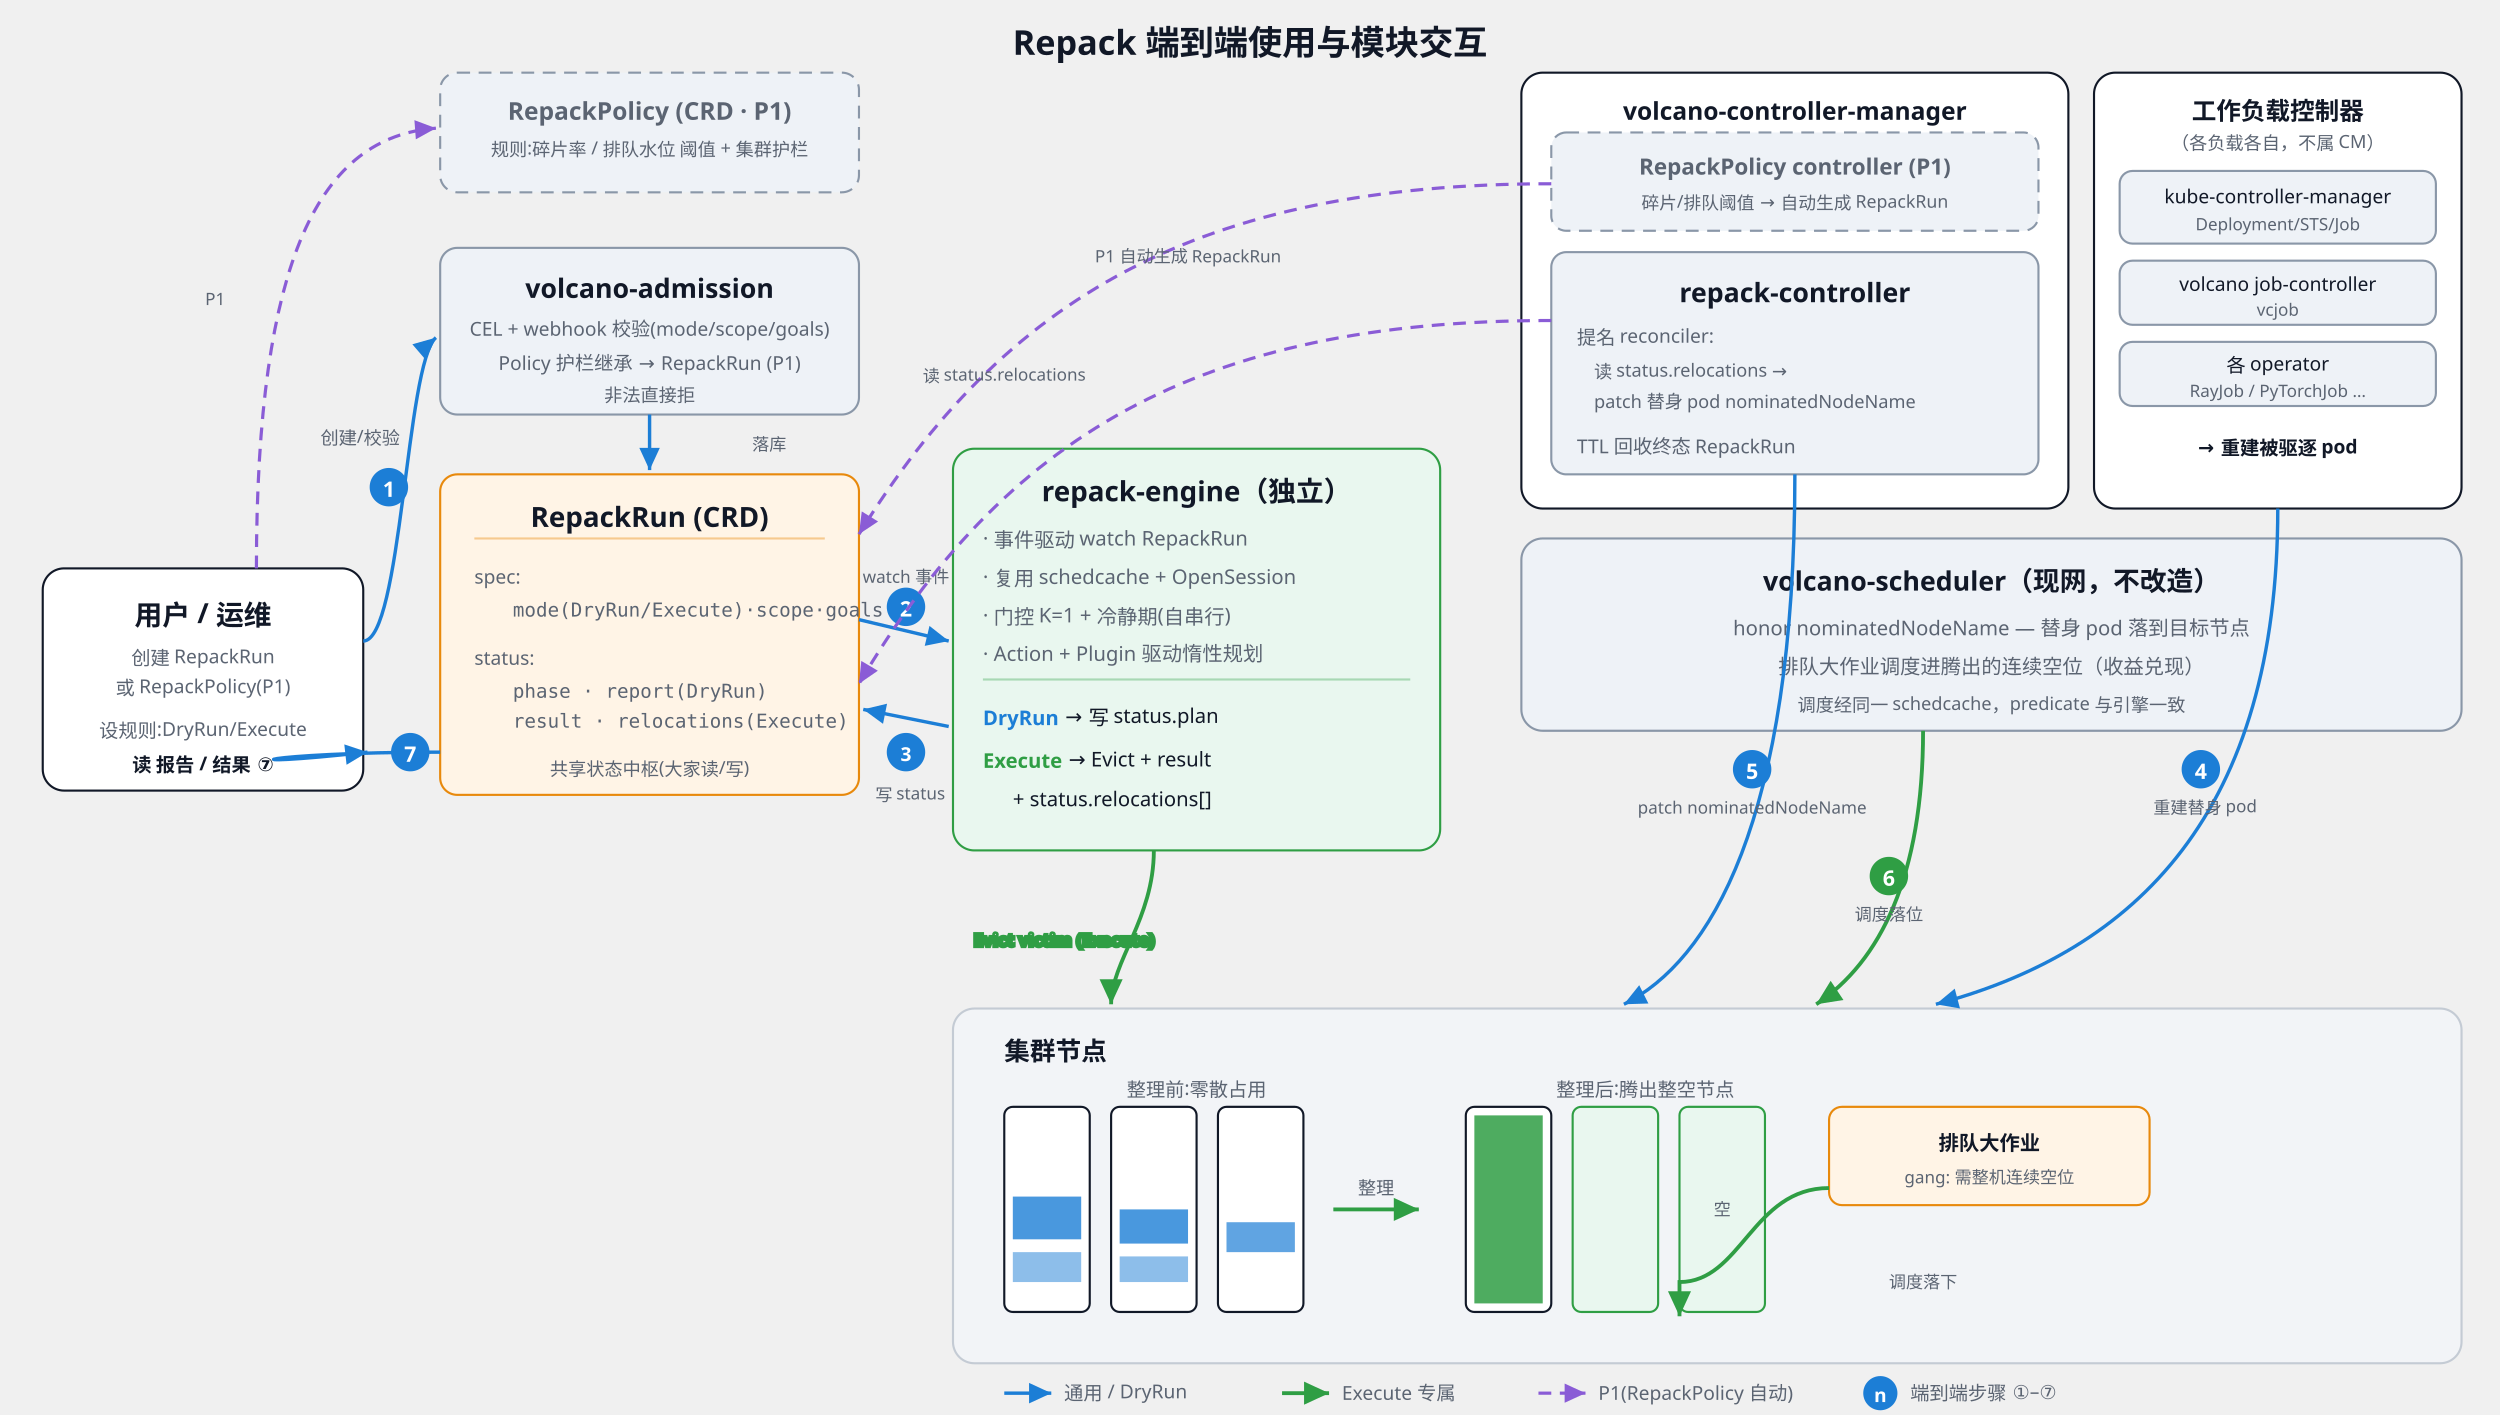
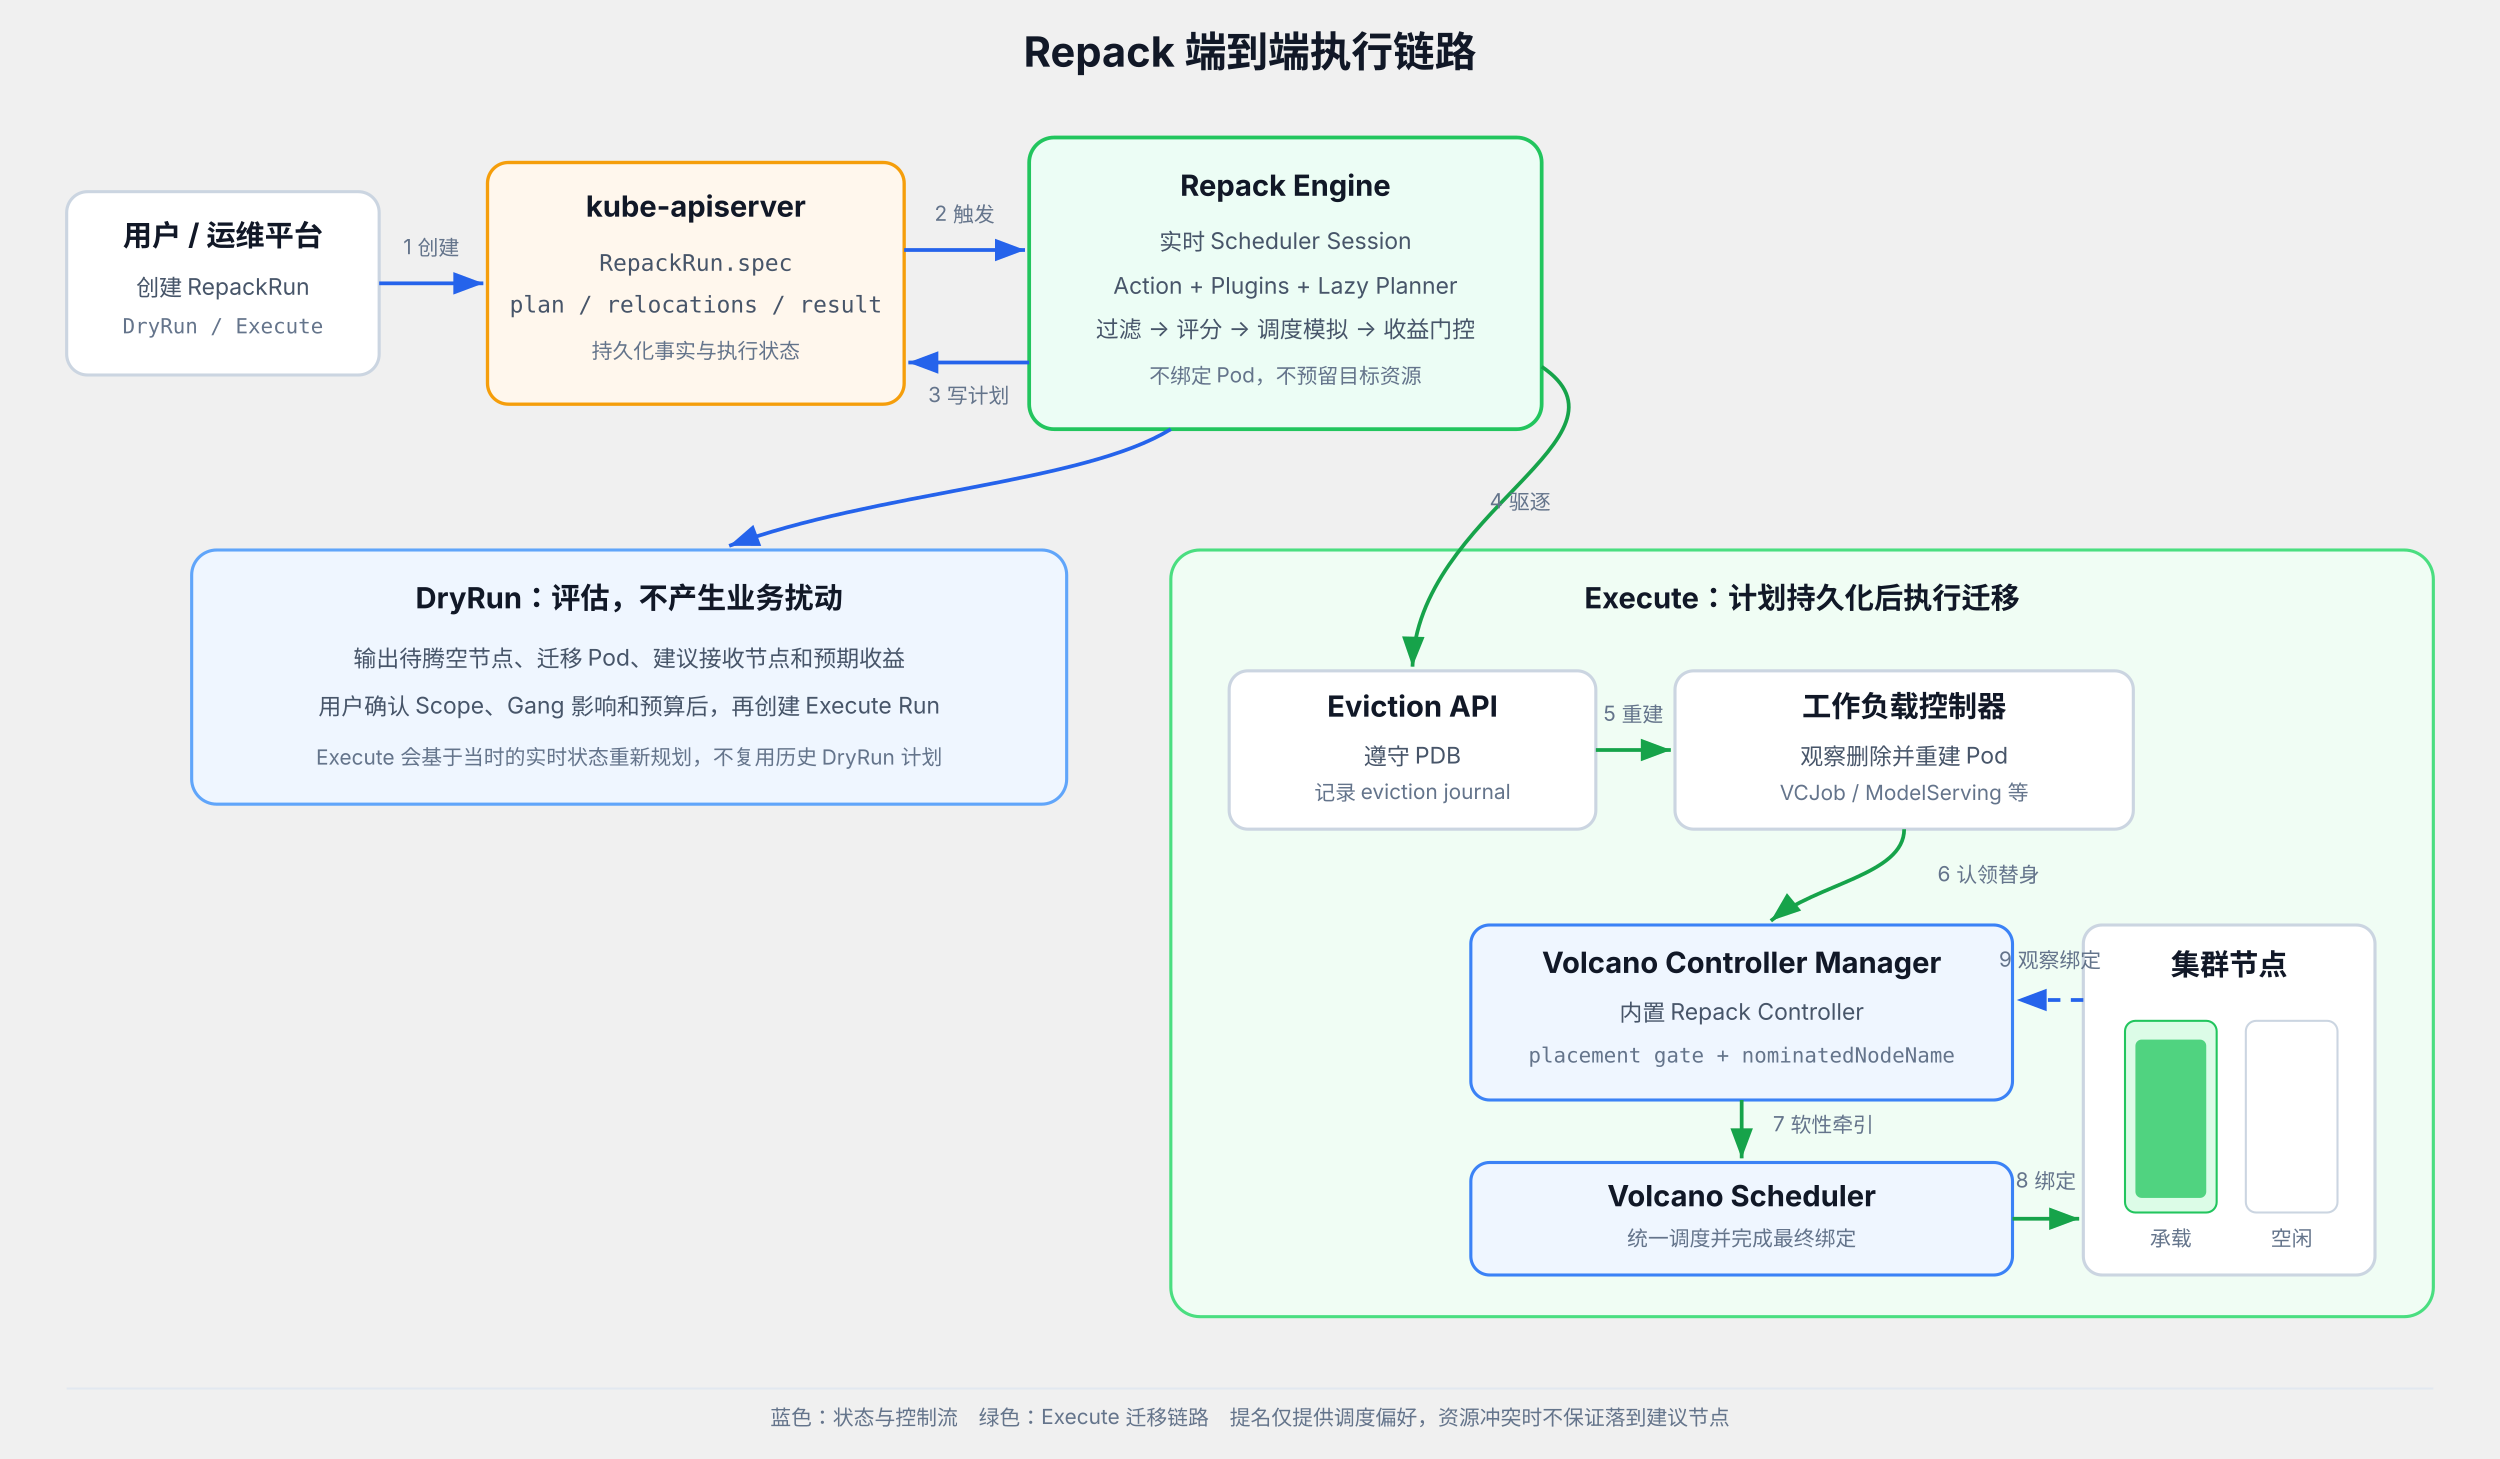
- <svg xmlns="http://www.w3.org/2000/svg" viewBox="0 0 1170 662" font-family="ui-sans-serif, system-ui, sans-serif" role="img">
-   <style>
-     .t{fill:#111827;} .s{fill:#5b6472;}
-     .m{font-family:ui-monospace,Menlo,monospace;}
-     .mod{fill:#eef2f7;stroke:#8a97a8;}
-     .hub{fill:#fff4e6;stroke:#e8890c;}
-     .eng{fill:#e9f7ef;stroke:#2f9e44;}
-     .usr{fill:#ffffff;stroke:#111827;}
-     .clu{fill:#f2f4f7;stroke:#c4cbd4;}
-     .dash{stroke-dasharray:6 4;}
-     .a{stroke:#1c7ed6;fill:none;stroke-width:1.6;}
-     .ag{stroke:#2f9e44;fill:none;stroke-width:1.8;}
-     .ap{stroke:#8a5cd6;fill:none;stroke-width:1.5;stroke-dasharray:6 4;}
-     text{dominant-baseline:middle;}
-   </style>
+ <svg xmlns="http://www.w3.org/2000/svg" viewBox="0 0 1200 700" font-family="ui-sans-serif,system-ui,-apple-system,BlinkMacSystemFont,Segoe UI,sans-serif" role="img">
  <defs>
-     <marker id="b" markerWidth="9" markerHeight="9" refX="6.5" refY="3" orient="auto">
-       <path d="M0,0 L6.5,3 L0,6 Z" fill="#1c7ed6" />
+     <marker id="blue" markerWidth="10" markerHeight="10" refX="8" refY="3" orient="auto">
+       <path d="M0,0 L8,3 L0,6 Z" fill="#2563eb" />
    </marker>
-     <marker id="g" markerWidth="9" markerHeight="9" refX="6.5" refY="3" orient="auto">
-       <path d="M0,0 L6.5,3 L0,6 Z" fill="#2f9e44" />
+     <marker id="green" markerWidth="10" markerHeight="10" refX="8" refY="3" orient="auto">
+       <path d="M0,0 L8,3 L0,6 Z" fill="#16a34a" />
    </marker>
-     <marker id="p" markerWidth="9" markerHeight="9" refX="6.5" refY="3" orient="auto">
-       <path d="M0,0 L6.5,3 L0,6 Z" fill="#8a5cd6" />
-     </marker>
+     <style>
+       .title{fill:#111827;font-size:20px;font-weight:700}.head{fill:#111827;font-size:14px;font-weight:700}.body{fill:#475569;font-size:11px}.small{fill:#64748b;font-size:10px}.code{font-family:ui-monospace,SFMono-Regular,Menlo,monospace}.card{fill:#fff;stroke:#cbd5e1;stroke-width:1.5}.api{fill:#fff7ed;stroke:#f59e0b;stroke-width:1.6}.engine{fill:#ecfdf5;stroke:#22c55e;stroke-width:1.8}.platform{fill:#eff6ff;stroke:#3b82f6;stroke-width:1.5}.dry{fill:#eff6ff;stroke:#60a5fa;stroke-width:1.5}.exec{fill:#f0fdf4;stroke:#4ade80;stroke-width:1.5}.line{fill:none;stroke:#2563eb;stroke-width:1.8;marker-end:url(#blue)}.eline{fill:none;stroke:#16a34a;stroke-width:1.8;marker-end:url(#green)}.dash{stroke-dasharray:6 5}
+     </style>
  </defs>
-   <text x="585" y="20" text-anchor="middle" font-size="16" font-weight="700" class="t">Repack 端到端使用与模块交互</text>
-   <rect x="20" y="266" width="150" height="104" rx="10" class="usr" />
-   <text x="95" y="288" text-anchor="middle" font-size="13" font-weight="700" class="t">用户 / 运维</text>
-   <text x="95" y="308" text-anchor="middle" font-size="9" class="s">创建 RepackRun</text>
-   <text x="95" y="322" text-anchor="middle" font-size="9" class="s">或 RepackPolicy(P1)</text>
-   <text x="95" y="342" text-anchor="middle" font-size="9" class="s">设规则:DryRun/Execute</text>
-   <text x="95" y="358" text-anchor="middle" font-size="9" font-weight="700" class="t">读 报告 / 结果 ⑦</text>
-   <rect x="206" y="34" width="196" height="56" rx="8" class="mod dash" />
-   <text x="304" y="52" text-anchor="middle" font-size="11.5" font-weight="700" class="s">RepackPolicy (CRD · P1)</text>
-   <text x="304" y="70" text-anchor="middle" font-size="8.5" class="s">规则:碎片率 / 排队水位 阈值 + 集群护栏</text>
-   <rect x="206" y="116" width="196" height="78" rx="8" class="mod" />
-   <text x="304" y="135" text-anchor="middle" font-size="12.5" font-weight="700" class="t">volcano-admission</text>
-   <text x="304" y="154" text-anchor="middle" font-size="9" class="s">CEL + webhook 校验(mode/scope/goals)</text>
-   <text x="304" y="170" text-anchor="middle" font-size="9" class="s">Policy 护栏继承 → RepackRun (P1)</text>
-   <text x="304" y="185" text-anchor="middle" font-size="8.5" class="s">非法直接拒</text>
-   <rect x="206" y="222" width="196" height="150" rx="8" class="hub" />
-   <text x="304" y="242" text-anchor="middle" font-size="13" font-weight="700" class="t">RepackRun (CRD)</text>
-   <line x1="222" y1="252" x2="386" y2="252" stroke="#e8890c" opacity="0.4" />
-   <text x="222" y="270" font-size="9" class="s">spec:</text>
-   <text x="240" y="286" font-size="9" class="s m">mode(DryRun/Execute)·scope·goals</text>
-   <text x="222" y="308" font-size="9" class="s">status:</text>
-   <text x="240" y="324" font-size="9" class="s m">phase · report(DryRun)</text>
-   <text x="240" y="338" font-size="9" class="s m">result · relocations(Execute)</text>
-   <text x="304" y="360" text-anchor="middle" font-size="8.5" class="s">共享状态中枢(大家读/写)</text>
-   <rect x="446" y="210" width="228" height="188" rx="10" class="eng" />
-   <text x="560" y="230" text-anchor="middle" font-size="13" font-weight="700" class="t">repack-engine（独立）</text>
-   <text x="460" y="252" font-size="9.5" class="s">· 事件驱动 watch RepackRun</text>
-   <text x="460" y="270" font-size="9.5" class="s">· 复用 schedcache + OpenSession</text>
-   <text x="460" y="288" font-size="9.5" class="s">· 门控 K=1 + 冷静期(自串行)</text>
-   <text x="460" y="306" font-size="9.5" class="s">· Action + Plugin 驱动惰性规划</text>
-   <line x1="460" y1="318" x2="660" y2="318" stroke="#2f9e44" opacity="0.35" />
-   <text x="460" y="336" font-size="9.5" class="t">
-     <tspan fill="#1c7ed6" font-weight="700">DryRun</tspan> → 写 status.plan</text>
-   <text x="460" y="356" font-size="9.5" class="t">
-     <tspan fill="#2f9e44" font-weight="700">Execute</tspan> → Evict + result</text>
-   <text x="474" y="374" font-size="9.5" class="t">+ status.relocations[]</text>
-   <rect x="712" y="34" width="256" height="204" rx="10" class="usr" />
-   <text x="840" y="52" text-anchor="middle" font-size="11.5" font-weight="700" class="t">volcano-controller-manager</text>
-   <rect x="726" y="62" width="228" height="46" rx="7" class="mod dash" />
-   <text x="840" y="78" text-anchor="middle" font-size="10.5" font-weight="700" class="s">RepackPolicy controller (P1)</text>
-   <text x="840" y="95" text-anchor="middle" font-size="8.3" class="s">碎片/排队阈值 → 自动生成 RepackRun</text>
-   <rect x="726" y="118" width="228" height="104" rx="7" class="mod" />
-   <text x="840" y="137" text-anchor="middle" font-size="12.5" font-weight="700" class="t">repack-controller</text>
-   <text x="738" y="158" font-size="9" class="s">提名 reconciler:</text>
-   <text x="746" y="174" font-size="8.5" class="s">读 status.relocations →</text>
-   <text x="746" y="188" font-size="8.5" class="s">patch 替身 pod nominatedNodeName</text>
-   <text x="738" y="209" font-size="9" class="s">TTL 回收终态 RepackRun</text>
-   <rect x="980" y="34" width="172" height="204" rx="10" class="usr" />
-   <text x="1066" y="52" text-anchor="middle" font-size="11.5" font-weight="700" class="t">工作负载控制器</text>
-   <text x="1066" y="67" text-anchor="middle" font-size="8.5" class="s">（各负载各自，不属 CM）</text>
-   <rect x="992" y="80" width="148" height="34" rx="6" class="mod" />
-   <text x="1066" y="92" text-anchor="middle" font-size="9" class="t">kube-controller-manager</text>
-   <text x="1066" y="105" text-anchor="middle" font-size="8" class="s">Deployment/STS/Job</text>
-   <rect x="992" y="122" width="148" height="30" rx="6" class="mod" />
-   <text x="1066" y="133" text-anchor="middle" font-size="9" class="t">volcano job-controller</text>
-   <text x="1066" y="145" text-anchor="middle" font-size="8" class="s">vcjob</text>
-   <rect x="992" y="160" width="148" height="30" rx="6" class="mod" />
-   <text x="1066" y="171" text-anchor="middle" font-size="9" class="t">各 operator</text>
-   <text x="1066" y="183" text-anchor="middle" font-size="8" class="s">RayJob / PyTorchJob …</text>
-   <text x="1066" y="210" text-anchor="middle" font-size="9" font-weight="700" class="t">→ 重建被驱逐 pod</text>
-   <rect x="712" y="252" width="440" height="90" rx="10" class="mod" />
-   <text x="932" y="272" text-anchor="middle" font-size="12.5" font-weight="700" class="t">volcano-scheduler（现网，不改造）</text>
-   <text x="932" y="294" text-anchor="middle" font-size="9.5" class="s">honor nominatedNodeName — 替身 pod 落到目标节点</text>
-   <text x="932" y="312" text-anchor="middle" font-size="9.5" class="s">排队大作业调度进腾出的连续空位（收益兑现）</text>
-   <text x="932" y="330" text-anchor="middle" font-size="8.5" class="s">调度经同一 schedcache，predicate 与引擎一致</text>
-   <rect x="446" y="472" width="706" height="166" rx="10" class="clu" />
-   <text x="470" y="492" font-size="12" font-weight="700" class="t">集群节点</text>
-   <text x="560" y="510" text-anchor="middle" font-size="9" class="s">整理前:零散占用</text>
-   <g>
-     <rect x="470" y="518" width="40" height="96" rx="4" class="usr" />
-     <rect x="474" y="560" width="32" height="20" fill="#1c7ed6" opacity="0.8" />
-     <rect x="474" y="586" width="32" height="14" fill="#1c7ed6" opacity="0.5" />
-     <rect x="520" y="518" width="40" height="96" rx="4" class="usr" />
-     <rect x="524" y="566" width="32" height="16" fill="#1c7ed6" opacity="0.8" />
-     <rect x="524" y="588" width="32" height="12" fill="#1c7ed6" opacity="0.5" />
-     <rect x="570" y="518" width="40" height="96" rx="4" class="usr" />
-     <rect x="574" y="572" width="32" height="14" fill="#1c7ed6" opacity="0.7" />
-   </g>
-   <path d="M624,566 h40" class="ag" marker-end="url(#g)" />
-   <text x="644" y="556" text-anchor="middle" font-size="8.5" class="s">整理</text>
-   <text x="770" y="510" text-anchor="middle" font-size="9" class="s">整理后:腾出整空节点</text>
-   <g>
-     <rect x="686" y="518" width="40" height="96" rx="4" class="usr" />
-     <rect x="690" y="522" width="32" height="88" fill="#2f9e44" opacity="0.85" />
-     <rect x="736" y="518" width="40" height="96" rx="4" class="eng" />
-     <rect x="786" y="518" width="40" height="96" rx="4" class="eng" />
-     <text x="806" y="566" text-anchor="middle" font-size="8" class="s">空</text>
-   </g>
-   <rect x="856" y="518" width="150" height="46" rx="6" class="hub" />
-   <text x="931" y="535" text-anchor="middle" font-size="9.5" font-weight="700" class="t">排队大作业</text>
-   <text x="931" y="551" text-anchor="middle" font-size="8" class="s">gang: 需整机连续空位</text>
-   <path d="M856,556 C820,556 815,600 786,600 L786,616" class="ag" marker-end="url(#g)" />
-   <text x="900" y="600" text-anchor="middle" font-size="8" class="s">调度落下</text>
-   <path d="M170,300 C188,300 190,170 204,158" class="a" marker-end="url(#b)" />
-   <circle cx="182" cy="228" r="9" fill="#1c7ed6" />
-   <text x="182" y="229" text-anchor="middle" font-size="10" font-weight="700" fill="#fff">1</text>
-   <text x="150" y="205" font-size="8.5" class="s">创建/校验</text>
-   <path d="M120,266 C120,120 150,64 204,60" class="ap" marker-end="url(#p)" />
-   <text x="96" y="140" font-size="8" class="s">P1</text>
-   <path d="M304,194 L304,220" class="a" marker-end="url(#b)" />
-   <text x="352" y="208" font-size="8" class="s">落库</text>
-   <path d="M726,86 C560,86 470,140 402,250" class="ap" marker-end="url(#p)" />
-   <text x="556" y="120" text-anchor="middle" font-size="8" class="s">P1 自动生成 RepackRun</text>
-   <path d="M402,290 L444,300" class="a" marker-end="url(#b)" />
-   <circle cx="424" cy="284" r="9" fill="#1c7ed6" />
-   <text x="424" y="285" text-anchor="middle" font-size="10" font-weight="700" fill="#fff">2</text>
-   <text x="424" y="270" text-anchor="middle" font-size="8" class="s">watch 事件</text>
-   <path d="M444,340 L404,332" class="a" marker-end="url(#b)" />
-   <circle cx="424" cy="352" r="9" fill="#1c7ed6" />
-   <text x="424" y="353" text-anchor="middle" font-size="9" font-weight="700" fill="#fff">3</text>
-   <text x="426" y="372" text-anchor="middle" font-size="8" class="s">写 status</text>
-   <path d="M540,398 C540,430 520,450 520,470" class="ag" marker-end="url(#g)" />
-   <text x="498" y="440" text-anchor="middle" font-size="8" class="ag" font-weight="600">Evict victim (Execute)</text>
-   <path d="M1066,238 C1066,380 1000,445 906,470" class="a" marker-end="url(#b)" />
-   <circle cx="1030" cy="360" r="9" fill="#1c7ed6" />
-   <text x="1030" y="361" text-anchor="middle" font-size="10" font-weight="700" fill="#fff">4</text>
-   <text x="1032" y="378" text-anchor="middle" font-size="8" class="s">重建替身 pod</text>
-   <path d="M840,222 C840,385 800,450 760,470" class="a" marker-end="url(#b)" />
-   <circle cx="820" cy="360" r="9" fill="#1c7ed6" />
-   <text x="820" y="361" text-anchor="middle" font-size="10" font-weight="700" fill="#fff">5</text>
-   <text x="820" y="378" text-anchor="middle" font-size="8" class="s">patch nominatedNodeName</text>
-   <path d="M726,150 C560,150 470,205 402,320" class="ap" marker-end="url(#p)" />
-   <text x="470" y="176" text-anchor="middle" font-size="8" class="s">读 status.relocations</text>
-   <path d="M900,342 C900,410 880,450 850,470" class="ag" marker-end="url(#g)" />
-   <circle cx="884" cy="410" r="9" fill="#2f9e44" />
-   <text x="884" y="411" text-anchor="middle" font-size="10" font-weight="700" fill="#fff">6</text>
-   <text x="884" y="428" text-anchor="middle" font-size="8" class="s">调度落位</text>
-   <path d="M206,352 C120,352 100,360 172,352" class="a" marker-end="url(#b)" />
-   <circle cx="192" cy="352" r="9" fill="#1c7ed6" />
-   <text x="192" y="353" text-anchor="middle" font-size="10" font-weight="700" fill="#fff">7</text>
-   <g font-size="9">
-     <line x1="470" y1="652" x2="492" y2="652" class="a" marker-end="url(#b)" />
-     <text x="498" y="652" class="s">通用 / DryRun</text>
-     <line x1="600" y1="652" x2="622" y2="652" class="ag" marker-end="url(#g)" />
-     <text x="628" y="652" class="s">Execute 专属</text>
-     <line x1="720" y1="652" x2="742" y2="652" class="ap" marker-end="url(#p)" />
-     <text x="748" y="652" class="s">P1(RepackPolicy 自动)</text>
-     <circle cx="880" cy="652" r="8" fill="#1c7ed6" />
-     <text x="880" y="653" text-anchor="middle" font-size="9" font-weight="700" fill="#fff">n</text>
-     <text x="894" y="652" class="s">端到端步骤 ①–⑦</text>
-   </g>
+   <text x="600" y="32" text-anchor="middle" class="title">Repack 端到端执行链路</text>
+   <rect x="32" y="92" width="150" height="88" rx="10" class="card" />
+   <text x="107" y="118" text-anchor="middle" class="head">用户 / 运维平台</text>
+   <text x="107" y="142" text-anchor="middle" class="body">创建 RepackRun</text>
+   <text x="107" y="160" text-anchor="middle" class="small code">DryRun / Execute</text>
+   <rect x="234" y="78" width="200" height="116" rx="10" class="api" />
+   <text x="334" y="104" text-anchor="middle" class="head">kube-apiserver</text>
+   <text x="334" y="130" text-anchor="middle" class="body code">RepackRun.spec</text>
+   <text x="334" y="150" text-anchor="middle" class="body code">plan / relocations / result</text>
+   <text x="334" y="172" text-anchor="middle" class="small">持久化事实与执行状态</text>
+   <rect x="494" y="66" width="246" height="140" rx="12" class="engine" />
+   <text x="617" y="94" text-anchor="middle" class="head">Repack Engine</text>
+   <text x="617" y="120" text-anchor="middle" class="body">实时 Scheduler Session</text>
+   <text x="617" y="141" text-anchor="middle" class="body">Action + Plugins + Lazy Planner</text>
+   <text x="617" y="162" text-anchor="middle" class="body">过滤 → 评分 → 调度模拟 → 收益门控</text>
+   <text x="617" y="184" text-anchor="middle" class="small">不绑定 Pod，不预留目标资源</text>
+   <path d="M182 136 H232" class="line" />
+   <text x="207" y="122" text-anchor="middle" class="small">1 创建</text>
+   <path d="M434 120 H492" class="line" />
+   <text x="463" y="106" text-anchor="middle" class="small">2 触发</text>
+   <path d="M494 174 H436" class="line" />
+   <text x="465" y="193" text-anchor="middle" class="small">3 写计划</text>
+   <rect x="92" y="264" width="420" height="122" rx="12" class="dry" />
+   <text x="302" y="292" text-anchor="middle" class="head">DryRun：评估，不产生业务扰动</text>
+   <text x="302" y="320" text-anchor="middle" class="body">输出待腾空节点、迁移 Pod、建议接收节点和预期收益</text>
+   <text x="302" y="343" text-anchor="middle" class="body">用户确认 Scope、Gang 影响和预算后，再创建 Execute Run</text>
+   <text x="302" y="367" text-anchor="middle" class="small">Execute 会基于当时的实时状态重新规划，不复用历史 DryRun 计划</text>
+   <path d="M562 206 C520 232 420 236 350 262" class="line" />
+   <rect x="562" y="264" width="606" height="368" rx="14" class="exec" />
+   <text x="865" y="292" text-anchor="middle" class="head">Execute：计划持久化后执行迁移</text>
+   <rect x="590" y="322" width="176" height="76" rx="9" class="card" />
+   <text x="678" y="344" text-anchor="middle" class="head">Eviction API</text>
+   <text x="678" y="367" text-anchor="middle" class="body">遵守 PDB</text>
+   <text x="678" y="384" text-anchor="middle" class="small">记录 eviction journal</text>
+   <rect x="804" y="322" width="220" height="76" rx="9" class="card" />
+   <text x="914" y="344" text-anchor="middle" class="head">工作负载控制器</text>
+   <text x="914" y="367" text-anchor="middle" class="body">观察删除并重建 Pod</text>
+   <text x="914" y="384" text-anchor="middle" class="small">VCJob / ModelServing 等</text>
+   <rect x="706" y="444" width="260" height="84" rx="9" class="platform" />
+   <text x="836" y="467" text-anchor="middle" class="head">Volcano Controller Manager</text>
+   <text x="836" y="490" text-anchor="middle" class="body">内置 Repack Controller</text>
+   <text x="836" y="510" text-anchor="middle" class="small code">placement gate + nominatedNodeName</text>
+   <rect x="706" y="558" width="260" height="54" rx="9" class="platform" />
+   <text x="836" y="579" text-anchor="middle" class="head">Volcano Scheduler</text>
+   <text x="836" y="598" text-anchor="middle" class="small">统一调度并完成最终绑定</text>
+   <rect x="1000" y="444" width="140" height="168" rx="9" class="card" />
+   <text x="1070" y="468" text-anchor="middle" class="head">集群节点</text>
+   <rect x="1020" y="490" width="44" height="92" rx="5" fill="#dcfce7" stroke="#22c55e" />
+   <rect x="1078" y="490" width="44" height="92" rx="5" fill="#fff" stroke="#cbd5e1" />
+   <rect x="1025" y="499" width="34" height="76" rx="3" fill="#22c55e" opacity=".75" />
+   <text x="1042" y="598" text-anchor="middle" class="small">承载</text>
+   <text x="1100" y="598" text-anchor="middle" class="small">空闲</text>
+   <path d="M740 176 C790 210 680 246 678 320" class="eline" />
+   <text x="715" y="244" class="small">4 驱逐</text>
+   <path d="M766 360 H802" class="eline" />
+   <text x="784" y="346" text-anchor="middle" class="small">5 重建</text>
+   <path d="M914 398 C914 420 872 424 850 442" class="eline" />
+   <text x="930" y="423" class="small">6 认领替身</text>
+   <path d="M836 528 V556" class="eline" />
+   <text x="851" y="543" class="small">7 软性牵引</text>
+   <path d="M966 585 H998" class="eline" />
+   <text x="982" y="570" text-anchor="middle" class="small">8 绑定</text>
+   <path d="M1000 480 H968" class="line dash" />
+   <text x="984" y="464" text-anchor="middle" class="small">9 观察绑定</text>
+   <rect x="32" y="666" width="1136" height="1" fill="#e2e8f0" />
+   <text x="600" y="684" text-anchor="middle" class="small">蓝色：状态与控制流　绿色：Execute 迁移链路　提名仅提供调度偏好，资源冲突时不保证落到建议节点</text>
</svg>
